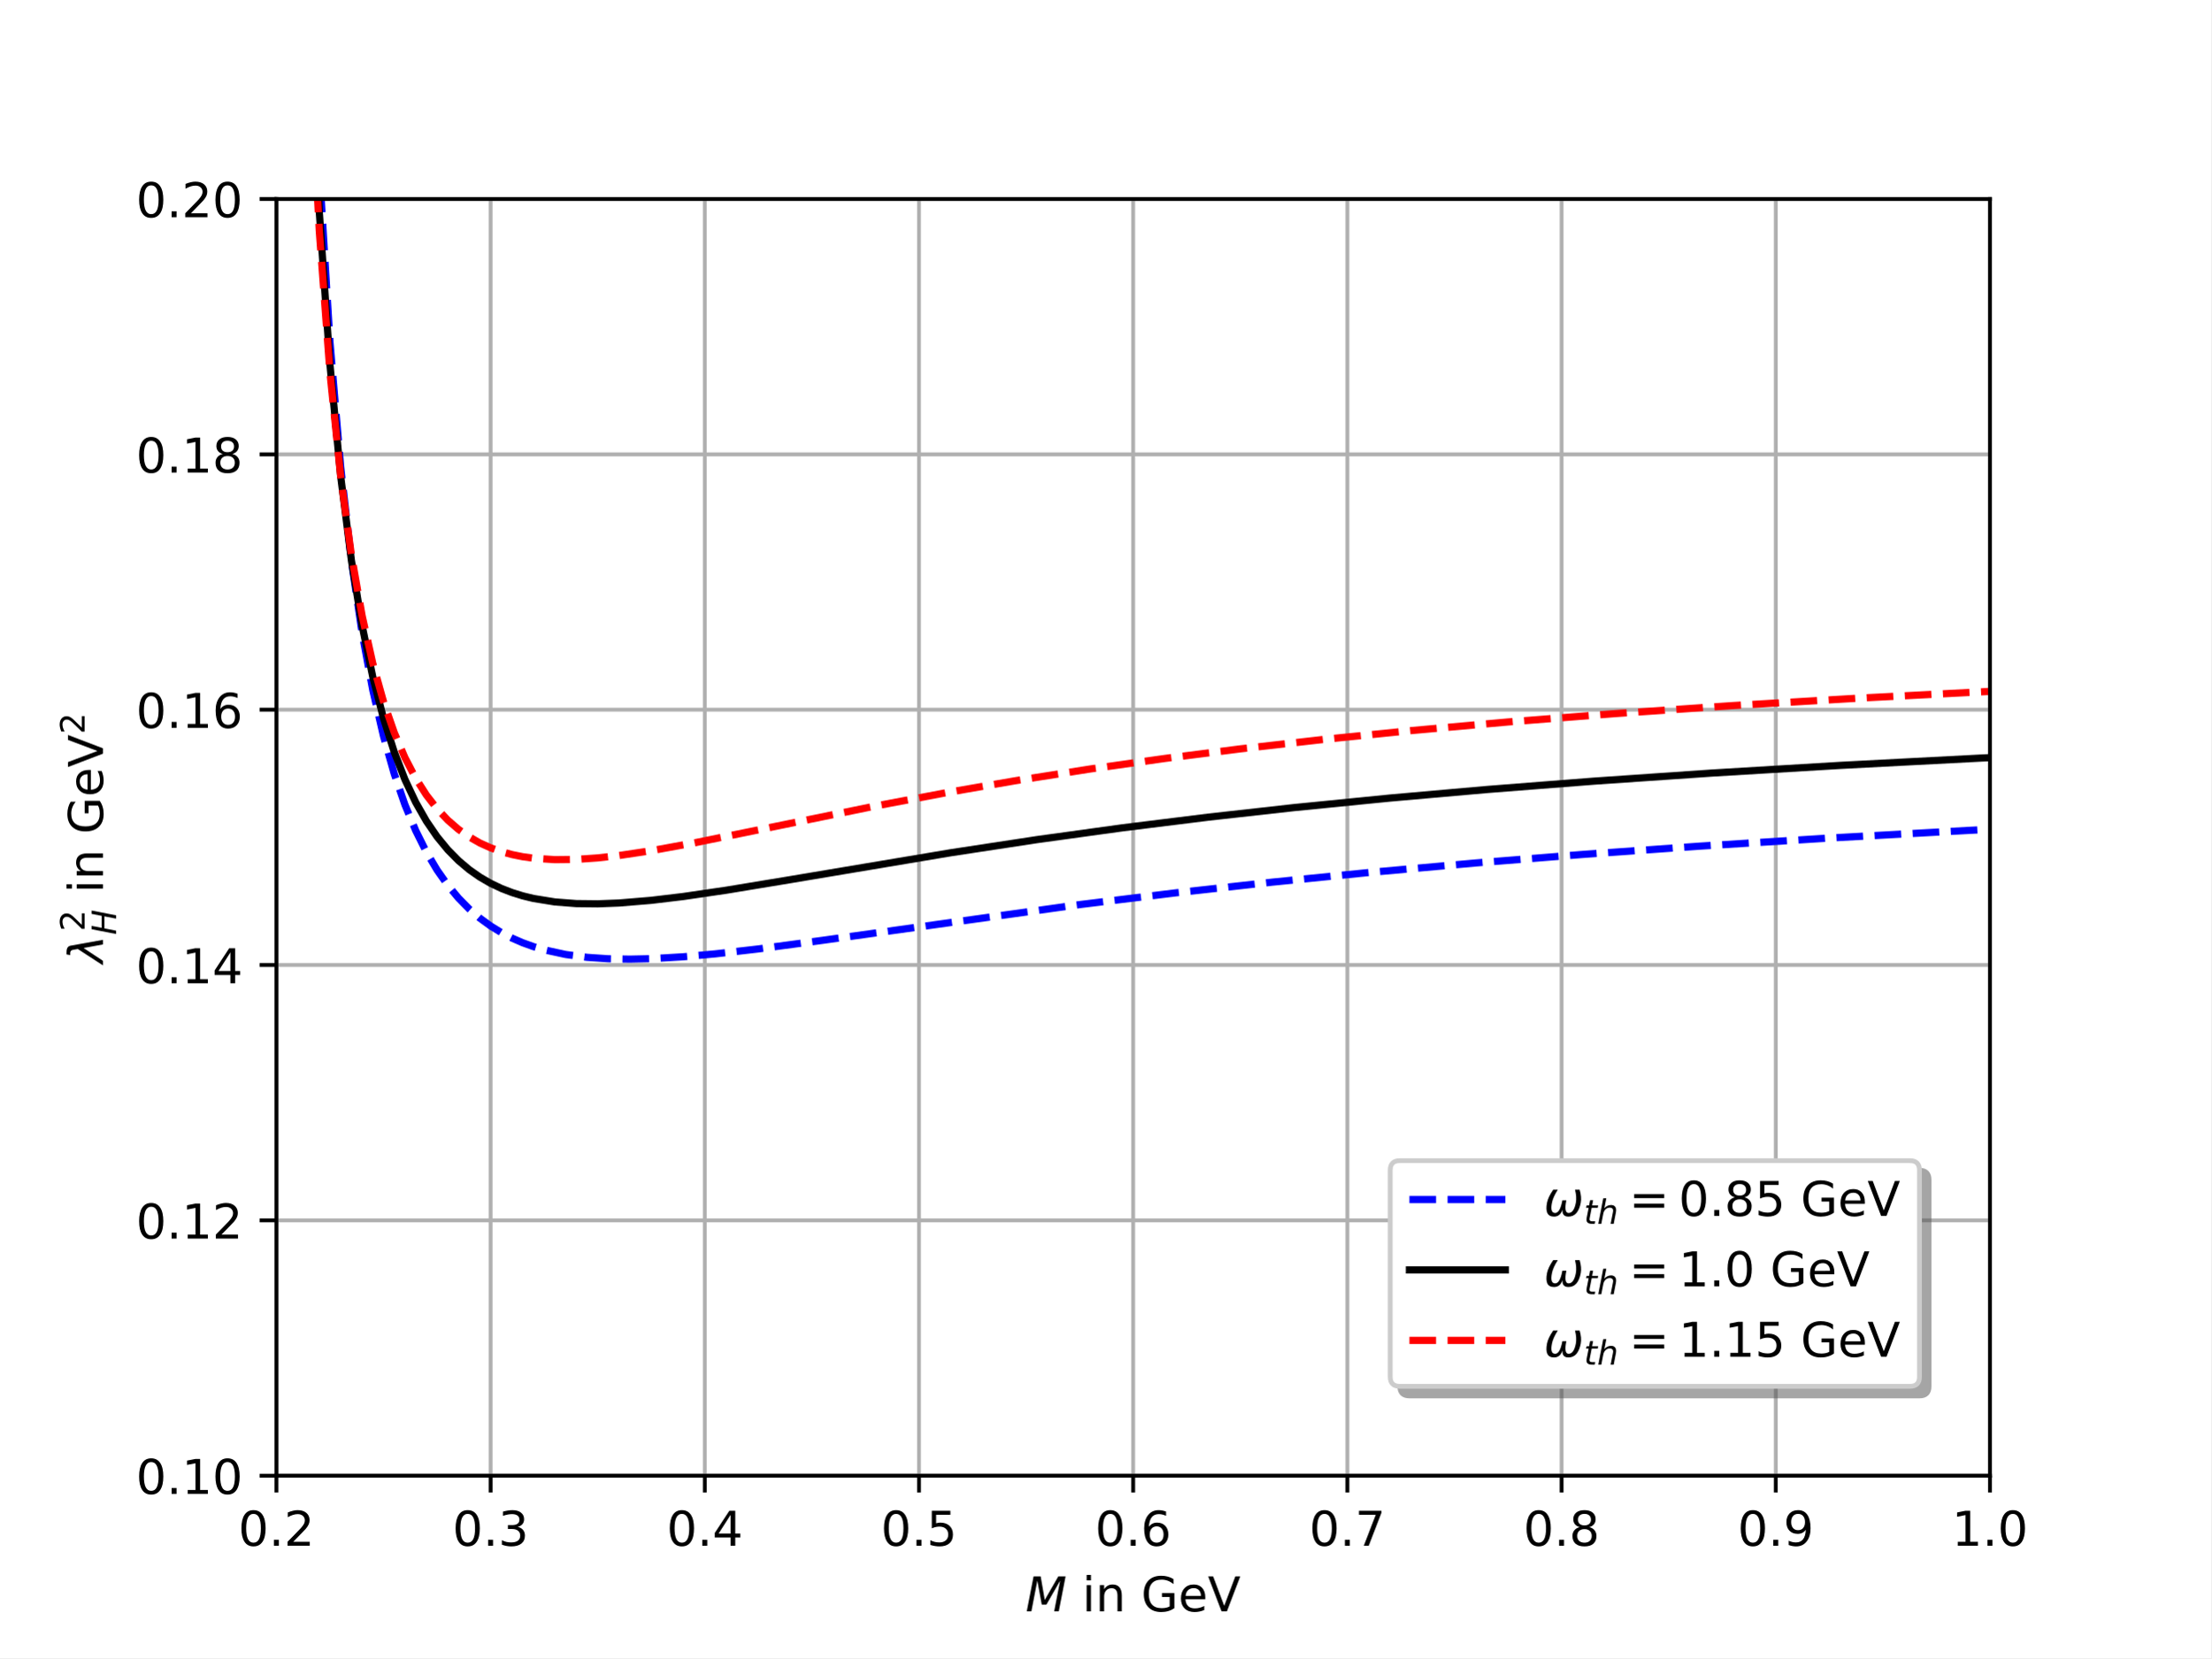
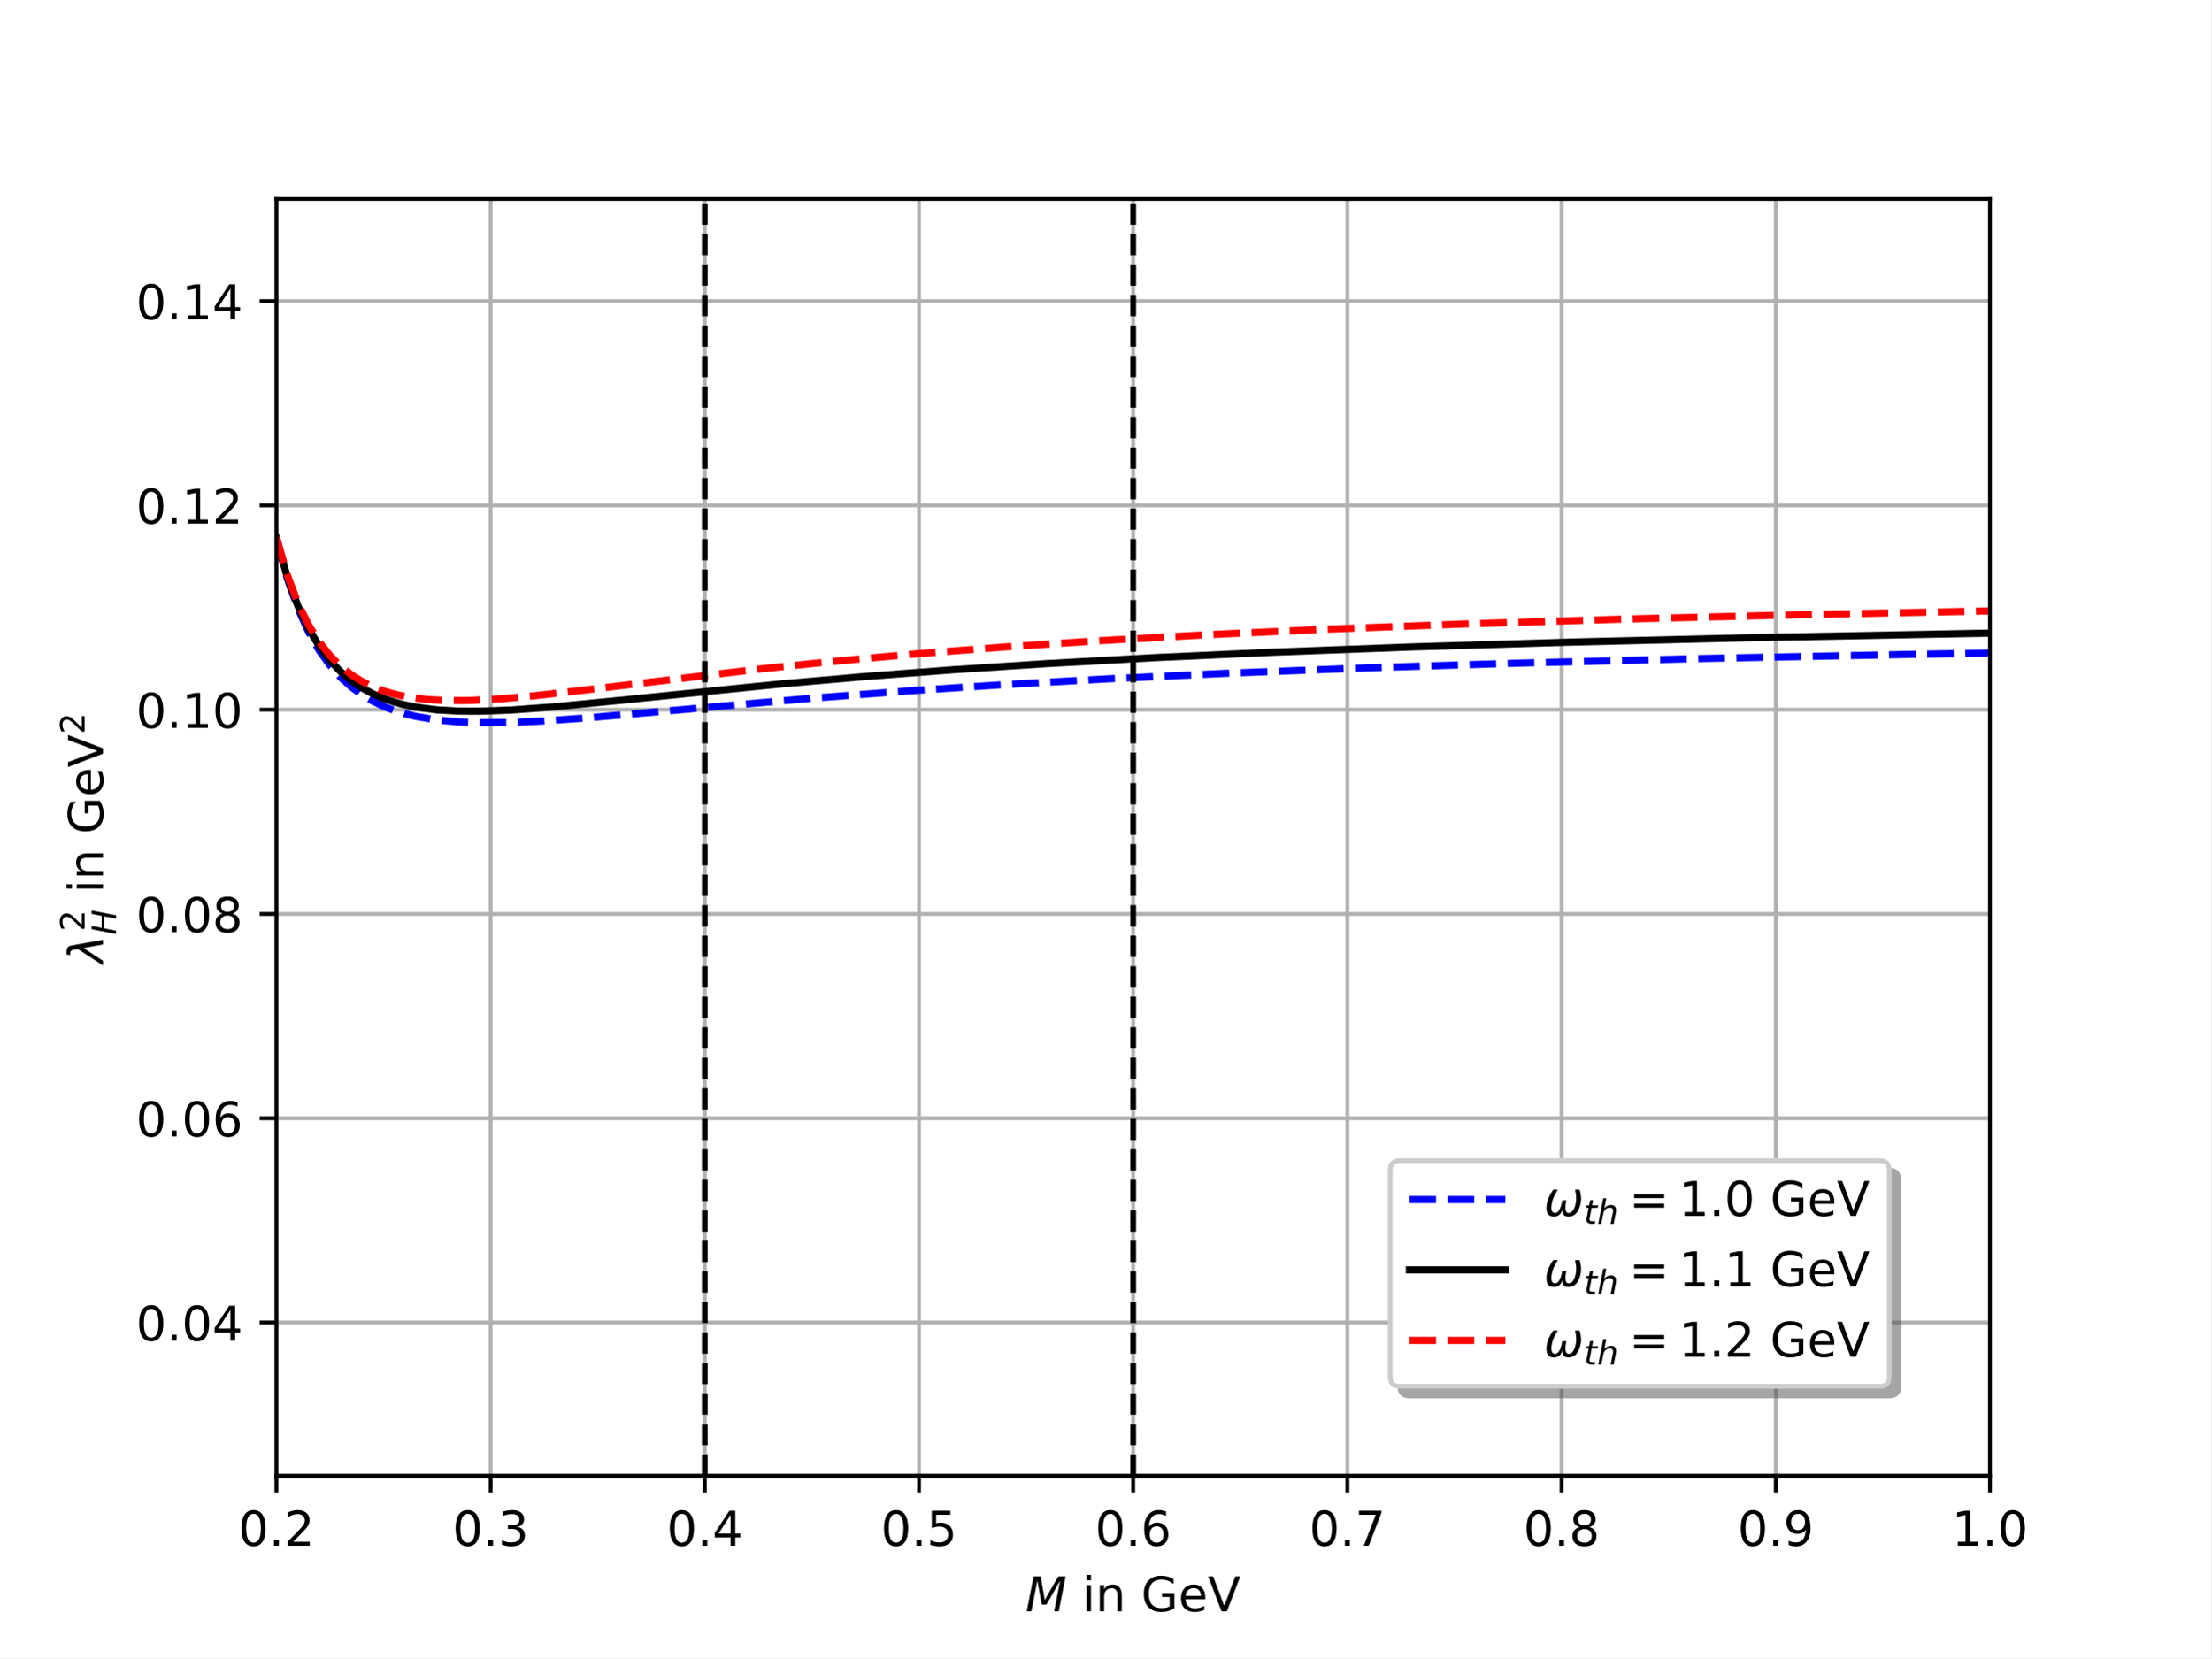
<svg xmlns="http://www.w3.org/2000/svg" xmlns:xlink="http://www.w3.org/1999/xlink" height="345.6pt" version="1.1" viewBox="0 0 460.8 345.6" width="460.8pt">
  <defs>
    <style type="text/css">
*{stroke-linecap:butt;stroke-linejoin:round;}
  </style>
  </defs>
  <g id="figure_1">
    <g id="patch_1">
      <path d="M 0 345.6  L 460.8 345.6  L 460.8 0  L 0 0  z " style="fill:#ffffff;" />
    </g>
    <g id="axes_1">
      <g id="patch_2">
        <path d="M 57.6 307.584  L 414.72 307.584  L 414.72 41.472  L 57.6 41.472  z " style="fill:#ffffff;" />
      </g>
      <g id="matplotlib.axis_1">
        <g id="xtick_1">
          <g id="line2d_1">
-             <path clip-path="url(#pa4f8273451)" d="M 57.6 307.584  L 57.6 41.472  " style="fill:none;stroke:#b0b0b0;stroke-linecap:square;stroke-width:0.8;" />
+             <path clip-path="url(#p48482e932a)" d="M 57.6 307.584  L 57.6 41.472  " style="fill:none;stroke:#b0b0b0;stroke-linecap:square;stroke-width:0.8;" />
          </g>
          <g id="line2d_2">
            <defs>
-               <path d="M 0 0  L 0 3.5  " id="m054a023bf1" style="stroke:#000000;stroke-width:0.8;" />
-             </defs>
-             <g>
-               <use style="stroke:#000000;stroke-width:0.8;" x="57.6" xlink:href="#m054a023bf1" y="307.584" />
+               <path d="M 0 0  L 0 3.5  " id="m008256bc61" style="stroke:#000000;stroke-width:0.8;" />
+             </defs>
+             <g>
+               <use style="stroke:#000000;stroke-width:0.8;" x="57.6" xlink:href="#m008256bc61" y="307.584" />
            </g>
          </g>
          <g id="text_1">
            <defs>
              <path d="M 31.781 66.406  Q 24.172 66.406 20.328 58.906  Q 16.5 51.422 16.5 36.375  Q 16.5 21.391 20.328 13.891  Q 24.172 6.391 31.781 6.391  Q 39.453 6.391 43.281 13.891  Q 47.125 21.391 47.125 36.375  Q 47.125 51.422 43.281 58.906  Q 39.453 66.406 31.781 66.406  z M 31.781 74.219  Q 44.047 74.219 50.516 64.516  Q 56.984 54.828 56.984 36.375  Q 56.984 17.969 50.516 8.266  Q 44.047 -1.422 31.781 -1.422  Q 19.531 -1.422 13.062 8.266  Q 6.594 17.969 6.594 36.375  Q 6.594 54.828 13.062 64.516  Q 19.531 74.219 31.781 74.219  z " id="DejaVuSans-48" />
              <path d="M 10.688 12.406  L 21 12.406  L 21 0  L 10.688 0  z " id="DejaVuSans-46" />
              <path d="M 19.188 8.297  L 53.609 8.297  L 53.609 0  L 7.328 0  L 7.328 8.297  Q 12.938 14.109 22.625 23.891  Q 32.328 33.688 34.812 36.531  Q 39.547 41.844 41.422 45.531  Q 43.312 49.219 43.312 52.781  Q 43.312 58.594 39.234 62.25  Q 35.156 65.922 28.609 65.922  Q 23.969 65.922 18.812 64.312  Q 13.672 62.703 7.812 59.422  L 7.812 69.391  Q 13.766 71.781 18.938 73  Q 24.125 74.219 28.422 74.219  Q 39.75 74.219 46.484 68.547  Q 53.219 62.891 53.219 53.422  Q 53.219 48.922 51.531 44.891  Q 49.859 40.875 45.406 35.406  Q 44.188 33.984 37.641 27.219  Q 31.109 20.453 19.188 8.297  z " id="DejaVuSans-50" />
            </defs>
            <g transform="translate(49.64844 322.1824)scale(0.1 -0.1)">
              <use xlink:href="#DejaVuSans-48" />
              <use x="63.623" xlink:href="#DejaVuSans-46" />
              <use x="95.41" xlink:href="#DejaVuSans-50" />
            </g>
          </g>
        </g>
        <g id="xtick_2">
          <g id="line2d_3">
-             <path clip-path="url(#pa4f8273451)" d="M 102.24 307.584  L 102.24 41.472  " style="fill:none;stroke:#b0b0b0;stroke-linecap:square;stroke-width:0.8;" />
+             <path clip-path="url(#p48482e932a)" d="M 102.24 307.584  L 102.24 41.472  " style="fill:none;stroke:#b0b0b0;stroke-linecap:square;stroke-width:0.8;" />
          </g>
          <g id="line2d_4">
            <g>
-               <use style="stroke:#000000;stroke-width:0.8;" x="102.24" xlink:href="#m054a023bf1" y="307.584" />
+               <use style="stroke:#000000;stroke-width:0.8;" x="102.24" xlink:href="#m008256bc61" y="307.584" />
            </g>
          </g>
          <g id="text_2">
            <defs>
              <path d="M 40.578 39.312  Q 47.656 37.797 51.625 33  Q 55.609 28.219 55.609 21.188  Q 55.609 10.406 48.188 4.484  Q 40.766 -1.422 27.094 -1.422  Q 22.516 -1.422 17.656 -0.516  Q 12.797 0.391 7.625 2.203  L 7.625 11.719  Q 11.719 9.328 16.594 8.109  Q 21.484 6.891 26.812 6.891  Q 36.078 6.891 40.938 10.547  Q 45.797 14.203 45.797 21.188  Q 45.797 27.641 41.281 31.266  Q 36.766 34.906 28.719 34.906  L 20.219 34.906  L 20.219 43.016  L 29.109 43.016  Q 36.375 43.016 40.234 45.922  Q 44.094 48.828 44.094 54.297  Q 44.094 59.906 40.109 62.906  Q 36.141 65.922 28.719 65.922  Q 24.656 65.922 20.016 65.031  Q 15.375 64.156 9.812 62.312  L 9.812 71.094  Q 15.438 72.656 20.344 73.438  Q 25.25 74.219 29.594 74.219  Q 40.828 74.219 47.359 69.109  Q 53.906 64.016 53.906 55.328  Q 53.906 49.266 50.438 45.094  Q 46.969 40.922 40.578 39.312  z " id="DejaVuSans-51" />
            </defs>
            <g transform="translate(94.28844 322.1824)scale(0.1 -0.1)">
              <use xlink:href="#DejaVuSans-48" />
              <use x="63.623" xlink:href="#DejaVuSans-46" />
              <use x="95.41" xlink:href="#DejaVuSans-51" />
            </g>
          </g>
        </g>
        <g id="xtick_3">
          <g id="line2d_5">
-             <path clip-path="url(#pa4f8273451)" d="M 146.88 307.584  L 146.88 41.472  " style="fill:none;stroke:#b0b0b0;stroke-linecap:square;stroke-width:0.8;" />
+             <path clip-path="url(#p48482e932a)" d="M 146.88 307.584  L 146.88 41.472  " style="fill:none;stroke:#b0b0b0;stroke-linecap:square;stroke-width:0.8;" />
          </g>
          <g id="line2d_6">
            <g>
-               <use style="stroke:#000000;stroke-width:0.8;" x="146.88" xlink:href="#m054a023bf1" y="307.584" />
+               <use style="stroke:#000000;stroke-width:0.8;" x="146.88" xlink:href="#m008256bc61" y="307.584" />
            </g>
          </g>
          <g id="text_3">
            <defs>
              <path d="M 37.797 64.312  L 12.891 25.391  L 37.797 25.391  z M 35.203 72.906  L 47.609 72.906  L 47.609 25.391  L 58.016 25.391  L 58.016 17.188  L 47.609 17.188  L 47.609 0  L 37.797 0  L 37.797 17.188  L 4.891 17.188  L 4.891 26.703  z " id="DejaVuSans-52" />
            </defs>
            <g transform="translate(138.9284 322.1824)scale(0.1 -0.1)">
              <use xlink:href="#DejaVuSans-48" />
              <use x="63.623" xlink:href="#DejaVuSans-46" />
              <use x="95.41" xlink:href="#DejaVuSans-52" />
            </g>
          </g>
        </g>
        <g id="xtick_4">
          <g id="line2d_7">
-             <path clip-path="url(#pa4f8273451)" d="M 191.52 307.584  L 191.52 41.472  " style="fill:none;stroke:#b0b0b0;stroke-linecap:square;stroke-width:0.8;" />
+             <path clip-path="url(#p48482e932a)" d="M 191.52 307.584  L 191.52 41.472  " style="fill:none;stroke:#b0b0b0;stroke-linecap:square;stroke-width:0.8;" />
          </g>
          <g id="line2d_8">
            <g>
-               <use style="stroke:#000000;stroke-width:0.8;" x="191.52" xlink:href="#m054a023bf1" y="307.584" />
+               <use style="stroke:#000000;stroke-width:0.8;" x="191.52" xlink:href="#m008256bc61" y="307.584" />
            </g>
          </g>
          <g id="text_4">
            <defs>
              <path d="M 10.797 72.906  L 49.516 72.906  L 49.516 64.594  L 19.828 64.594  L 19.828 46.734  Q 21.969 47.469 24.109 47.828  Q 26.266 48.188 28.422 48.188  Q 40.625 48.188 47.75 41.5  Q 54.891 34.812 54.891 23.391  Q 54.891 11.625 47.562 5.094  Q 40.234 -1.422 26.906 -1.422  Q 22.312 -1.422 17.547 -0.641  Q 12.797 0.141 7.719 1.703  L 7.719 11.625  Q 12.109 9.234 16.797 8.062  Q 21.484 6.891 26.703 6.891  Q 35.156 6.891 40.078 11.328  Q 45.016 15.766 45.016 23.391  Q 45.016 31 40.078 35.438  Q 35.156 39.891 26.703 39.891  Q 22.75 39.891 18.812 39.016  Q 14.891 38.141 10.797 36.281  z " id="DejaVuSans-53" />
            </defs>
            <g transform="translate(183.5684 322.1824)scale(0.1 -0.1)">
              <use xlink:href="#DejaVuSans-48" />
              <use x="63.623" xlink:href="#DejaVuSans-46" />
              <use x="95.41" xlink:href="#DejaVuSans-53" />
            </g>
          </g>
        </g>
        <g id="xtick_5">
          <g id="line2d_9">
-             <path clip-path="url(#pa4f8273451)" d="M 236.16 307.584  L 236.16 41.472  " style="fill:none;stroke:#b0b0b0;stroke-linecap:square;stroke-width:0.8;" />
+             <path clip-path="url(#p48482e932a)" d="M 236.16 307.584  L 236.16 41.472  " style="fill:none;stroke:#b0b0b0;stroke-linecap:square;stroke-width:0.8;" />
          </g>
          <g id="line2d_10">
            <g>
-               <use style="stroke:#000000;stroke-width:0.8;" x="236.16" xlink:href="#m054a023bf1" y="307.584" />
+               <use style="stroke:#000000;stroke-width:0.8;" x="236.16" xlink:href="#m008256bc61" y="307.584" />
            </g>
          </g>
          <g id="text_5">
            <defs>
              <path d="M 33.016 40.375  Q 26.375 40.375 22.484 35.828  Q 18.609 31.297 18.609 23.391  Q 18.609 15.531 22.484 10.953  Q 26.375 6.391 33.016 6.391  Q 39.656 6.391 43.531 10.953  Q 47.406 15.531 47.406 23.391  Q 47.406 31.297 43.531 35.828  Q 39.656 40.375 33.016 40.375  z M 52.594 71.297  L 52.594 62.312  Q 48.875 64.062 45.094 64.984  Q 41.312 65.922 37.594 65.922  Q 27.828 65.922 22.672 59.328  Q 17.531 52.734 16.797 39.406  Q 19.672 43.656 24.016 45.922  Q 28.375 48.188 33.594 48.188  Q 44.578 48.188 50.953 41.516  Q 57.328 34.859 57.328 23.391  Q 57.328 12.156 50.688 5.359  Q 44.047 -1.422 33.016 -1.422  Q 20.359 -1.422 13.672 8.266  Q 6.984 17.969 6.984 36.375  Q 6.984 53.656 15.188 63.938  Q 23.391 74.219 37.203 74.219  Q 40.922 74.219 44.703 73.484  Q 48.484 72.75 52.594 71.297  z " id="DejaVuSans-54" />
            </defs>
            <g transform="translate(228.2084 322.1824)scale(0.1 -0.1)">
              <use xlink:href="#DejaVuSans-48" />
              <use x="63.623" xlink:href="#DejaVuSans-46" />
              <use x="95.41" xlink:href="#DejaVuSans-54" />
            </g>
          </g>
        </g>
        <g id="xtick_6">
          <g id="line2d_11">
-             <path clip-path="url(#pa4f8273451)" d="M 280.8 307.584  L 280.8 41.472  " style="fill:none;stroke:#b0b0b0;stroke-linecap:square;stroke-width:0.8;" />
+             <path clip-path="url(#p48482e932a)" d="M 280.8 307.584  L 280.8 41.472  " style="fill:none;stroke:#b0b0b0;stroke-linecap:square;stroke-width:0.8;" />
          </g>
          <g id="line2d_12">
            <g>
-               <use style="stroke:#000000;stroke-width:0.8;" x="280.8" xlink:href="#m054a023bf1" y="307.584" />
+               <use style="stroke:#000000;stroke-width:0.8;" x="280.8" xlink:href="#m008256bc61" y="307.584" />
            </g>
          </g>
          <g id="text_6">
            <defs>
              <path d="M 8.203 72.906  L 55.078 72.906  L 55.078 68.703  L 28.609 0  L 18.312 0  L 43.219 64.594  L 8.203 64.594  z " id="DejaVuSans-55" />
            </defs>
            <g transform="translate(272.8484 322.1824)scale(0.1 -0.1)">
              <use xlink:href="#DejaVuSans-48" />
              <use x="63.623" xlink:href="#DejaVuSans-46" />
              <use x="95.41" xlink:href="#DejaVuSans-55" />
            </g>
          </g>
        </g>
        <g id="xtick_7">
          <g id="line2d_13">
-             <path clip-path="url(#pa4f8273451)" d="M 325.44 307.584  L 325.44 41.472  " style="fill:none;stroke:#b0b0b0;stroke-linecap:square;stroke-width:0.8;" />
+             <path clip-path="url(#p48482e932a)" d="M 325.44 307.584  L 325.44 41.472  " style="fill:none;stroke:#b0b0b0;stroke-linecap:square;stroke-width:0.8;" />
          </g>
          <g id="line2d_14">
            <g>
-               <use style="stroke:#000000;stroke-width:0.8;" x="325.44" xlink:href="#m054a023bf1" y="307.584" />
+               <use style="stroke:#000000;stroke-width:0.8;" x="325.44" xlink:href="#m008256bc61" y="307.584" />
            </g>
          </g>
          <g id="text_7">
            <defs>
              <path d="M 31.781 34.625  Q 24.75 34.625 20.719 30.859  Q 16.703 27.094 16.703 20.516  Q 16.703 13.922 20.719 10.156  Q 24.75 6.391 31.781 6.391  Q 38.812 6.391 42.859 10.172  Q 46.922 13.969 46.922 20.516  Q 46.922 27.094 42.891 30.859  Q 38.875 34.625 31.781 34.625  z M 21.922 38.812  Q 15.578 40.375 12.031 44.719  Q 8.5 49.078 8.5 55.328  Q 8.5 64.062 14.719 69.141  Q 20.953 74.219 31.781 74.219  Q 42.672 74.219 48.875 69.141  Q 55.078 64.062 55.078 55.328  Q 55.078 49.078 51.531 44.719  Q 48 40.375 41.703 38.812  Q 48.828 37.156 52.797 32.312  Q 56.781 27.484 56.781 20.516  Q 56.781 9.906 50.312 4.234  Q 43.844 -1.422 31.781 -1.422  Q 19.734 -1.422 13.25 4.234  Q 6.781 9.906 6.781 20.516  Q 6.781 27.484 10.781 32.312  Q 14.797 37.156 21.922 38.812  z M 18.312 54.391  Q 18.312 48.734 21.844 45.562  Q 25.391 42.391 31.781 42.391  Q 38.141 42.391 41.719 45.562  Q 45.312 48.734 45.312 54.391  Q 45.312 60.062 41.719 63.234  Q 38.141 66.406 31.781 66.406  Q 25.391 66.406 21.844 63.234  Q 18.312 60.062 18.312 54.391  z " id="DejaVuSans-56" />
            </defs>
            <g transform="translate(317.4884 322.1824)scale(0.1 -0.1)">
              <use xlink:href="#DejaVuSans-48" />
              <use x="63.623" xlink:href="#DejaVuSans-46" />
              <use x="95.41" xlink:href="#DejaVuSans-56" />
            </g>
          </g>
        </g>
        <g id="xtick_8">
          <g id="line2d_15">
-             <path clip-path="url(#pa4f8273451)" d="M 370.08 307.584  L 370.08 41.472  " style="fill:none;stroke:#b0b0b0;stroke-linecap:square;stroke-width:0.8;" />
+             <path clip-path="url(#p48482e932a)" d="M 370.08 307.584  L 370.08 41.472  " style="fill:none;stroke:#b0b0b0;stroke-linecap:square;stroke-width:0.8;" />
          </g>
          <g id="line2d_16">
            <g>
-               <use style="stroke:#000000;stroke-width:0.8;" x="370.08" xlink:href="#m054a023bf1" y="307.584" />
+               <use style="stroke:#000000;stroke-width:0.8;" x="370.08" xlink:href="#m008256bc61" y="307.584" />
            </g>
          </g>
          <g id="text_8">
            <defs>
              <path d="M 10.984 1.516  L 10.984 10.5  Q 14.703 8.734 18.5 7.812  Q 22.312 6.891 25.984 6.891  Q 35.75 6.891 40.891 13.453  Q 46.047 20.016 46.781 33.406  Q 43.953 29.203 39.594 26.953  Q 35.25 24.703 29.984 24.703  Q 19.047 24.703 12.672 31.312  Q 6.297 37.938 6.297 49.422  Q 6.297 60.641 12.938 67.422  Q 19.578 74.219 30.609 74.219  Q 43.266 74.219 49.922 64.516  Q 56.594 54.828 56.594 36.375  Q 56.594 19.141 48.406 8.859  Q 40.234 -1.422 26.422 -1.422  Q 22.703 -1.422 18.891 -0.688  Q 15.094 0.047 10.984 1.516  z M 30.609 32.422  Q 37.25 32.422 41.125 36.953  Q 45.016 41.5 45.016 49.422  Q 45.016 57.281 41.125 61.844  Q 37.25 66.406 30.609 66.406  Q 23.969 66.406 20.094 61.844  Q 16.219 57.281 16.219 49.422  Q 16.219 41.5 20.094 36.953  Q 23.969 32.422 30.609 32.422  z " id="DejaVuSans-57" />
            </defs>
            <g transform="translate(362.1284 322.1824)scale(0.1 -0.1)">
              <use xlink:href="#DejaVuSans-48" />
              <use x="63.623" xlink:href="#DejaVuSans-46" />
              <use x="95.41" xlink:href="#DejaVuSans-57" />
            </g>
          </g>
        </g>
        <g id="xtick_9">
          <g id="line2d_17">
-             <path clip-path="url(#pa4f8273451)" d="M 414.72 307.584  L 414.72 41.472  " style="fill:none;stroke:#b0b0b0;stroke-linecap:square;stroke-width:0.8;" />
+             <path clip-path="url(#p48482e932a)" d="M 414.72 307.584  L 414.72 41.472  " style="fill:none;stroke:#b0b0b0;stroke-linecap:square;stroke-width:0.8;" />
          </g>
          <g id="line2d_18">
            <g>
-               <use style="stroke:#000000;stroke-width:0.8;" x="414.72" xlink:href="#m054a023bf1" y="307.584" />
+               <use style="stroke:#000000;stroke-width:0.8;" x="414.72" xlink:href="#m008256bc61" y="307.584" />
            </g>
          </g>
          <g id="text_9">
            <defs>
              <path d="M 12.406 8.297  L 28.516 8.297  L 28.516 63.922  L 10.984 60.406  L 10.984 69.391  L 28.422 72.906  L 38.281 72.906  L 38.281 8.297  L 54.391 8.297  L 54.391 0  L 12.406 0  z " id="DejaVuSans-49" />
            </defs>
            <g transform="translate(406.7684 322.1824)scale(0.1 -0.1)">
              <use xlink:href="#DejaVuSans-49" />
              <use x="63.623" xlink:href="#DejaVuSans-46" />
              <use x="95.41" xlink:href="#DejaVuSans-48" />
            </g>
          </g>
        </g>
        <g id="text_10">
          <defs>
            <path d="M 16.891 72.906  L 31.688 72.906  L 40.188 23.781  L 68.406 72.906  L 83.594 72.906  L 69.391 0  L 59.812 0  L 72.219 63.922  L 43.609 14.016  L 33.984 14.016  L 24.703 64.109  L 12.312 0  L 2.688 0  z " id="DejaVuSans-Oblique-77" />
            <path id="DejaVuSans-32" />
            <path d="M 9.422 54.688  L 18.406 54.688  L 18.406 0  L 9.422 0  z M 9.422 75.984  L 18.406 75.984  L 18.406 64.594  L 9.422 64.594  z " id="DejaVuSans-105" />
            <path d="M 54.891 33.016  L 54.891 0  L 45.906 0  L 45.906 32.719  Q 45.906 40.484 42.875 44.328  Q 39.844 48.188 33.797 48.188  Q 26.516 48.188 22.312 43.547  Q 18.109 38.922 18.109 30.906  L 18.109 0  L 9.078 0  L 9.078 54.688  L 18.109 54.688  L 18.109 46.188  Q 21.344 51.125 25.703 53.562  Q 30.078 56 35.797 56  Q 45.219 56 50.047 50.172  Q 54.891 44.344 54.891 33.016  z " id="DejaVuSans-110" />
            <path d="M 59.516 10.406  L 59.516 29.984  L 43.406 29.984  L 43.406 38.094  L 69.281 38.094  L 69.281 6.781  Q 63.578 2.734 56.688 0.656  Q 49.812 -1.422 42 -1.422  Q 24.906 -1.422 15.25 8.562  Q 5.609 18.562 5.609 36.375  Q 5.609 54.25 15.25 64.234  Q 24.906 74.219 42 74.219  Q 49.125 74.219 55.547 72.453  Q 61.969 70.703 67.391 67.281  L 67.391 56.781  Q 61.922 61.422 55.766 63.766  Q 49.609 66.109 42.828 66.109  Q 29.438 66.109 22.719 58.641  Q 16.016 51.172 16.016 36.375  Q 16.016 21.625 22.719 14.156  Q 29.438 6.688 42.828 6.688  Q 48.047 6.688 52.141 7.594  Q 56.25 8.5 59.516 10.406  z " id="DejaVuSans-71" />
            <path d="M 56.203 29.594  L 56.203 25.203  L 14.891 25.203  Q 15.484 15.922 20.484 11.062  Q 25.484 6.203 34.422 6.203  Q 39.594 6.203 44.453 7.469  Q 49.312 8.734 54.109 11.281  L 54.109 2.781  Q 49.266 0.734 44.188 -0.344  Q 39.109 -1.422 33.891 -1.422  Q 20.797 -1.422 13.156 6.188  Q 5.516 13.812 5.516 26.812  Q 5.516 40.234 12.766 48.109  Q 20.016 56 32.328 56  Q 43.359 56 49.781 48.891  Q 56.203 41.797 56.203 29.594  z M 47.219 32.234  Q 47.125 39.594 43.094 43.984  Q 39.062 48.391 32.422 48.391  Q 24.906 48.391 20.391 44.141  Q 15.875 39.891 15.188 32.172  z " id="DejaVuSans-101" />
            <path d="M 28.609 0  L 0.781 72.906  L 11.078 72.906  L 34.188 11.531  L 57.328 72.906  L 67.578 72.906  L 39.797 0  z " id="DejaVuSans-86" />
          </defs>
          <g transform="translate(213.71 335.8606)scale(0.1 -0.1)">
            <use transform="translate(0 0.015625)" xlink:href="#DejaVuSans-Oblique-77" />
            <use transform="translate(86.2793 0.015625)" xlink:href="#DejaVuSans-32" />
            <use transform="translate(118.0664 0.015625)" xlink:href="#DejaVuSans-105" />
            <use transform="translate(145.8496 0.015625)" xlink:href="#DejaVuSans-110" />
            <use transform="translate(209.2285 0.015625)" xlink:href="#DejaVuSans-32" />
            <use transform="translate(241.0156 0.015625)" xlink:href="#DejaVuSans-71" />
            <use transform="translate(318.5059 0.015625)" xlink:href="#DejaVuSans-101" />
            <use transform="translate(380.0293 0.015625)" xlink:href="#DejaVuSans-86" />
          </g>
        </g>
      </g>
      <g id="matplotlib.axis_2">
        <g id="ytick_1">
          <g id="line2d_19">
-             <path clip-path="url(#pa4f8273451)" d="M 57.6 307.584  L 414.72 307.584  " style="fill:none;stroke:#b0b0b0;stroke-linecap:square;stroke-width:0.8;" />
+             <path clip-path="url(#p48482e932a)" d="M 57.6 275.651  L 414.72 275.651  " style="fill:none;stroke:#b0b0b0;stroke-linecap:square;stroke-width:0.8;" />
          </g>
          <g id="line2d_20">
            <defs>
-               <path d="M 0 0  L -3.5 0  " id="md6323b693a" style="stroke:#000000;stroke-width:0.8;" />
-             </defs>
-             <g>
-               <use style="stroke:#000000;stroke-width:0.8;" x="57.6" xlink:href="#md6323b693a" y="307.584" />
+               <path d="M 0 0  L -3.5 0  " id="m6bff7158ea" style="stroke:#000000;stroke-width:0.8;" />
+             </defs>
+             <g>
+               <use style="stroke:#000000;stroke-width:0.8;" x="57.6" xlink:href="#m6bff7158ea" y="275.651" />
            </g>
          </g>
          <g id="text_11">
-             <g transform="translate(28.33438 311.3832)scale(0.1 -0.1)">
+             <g transform="translate(28.33438 279.4498)scale(0.1 -0.1)">
+               <use xlink:href="#DejaVuSans-48" />
+               <use x="63.623" xlink:href="#DejaVuSans-46" />
+               <use x="95.41" xlink:href="#DejaVuSans-48" />
+               <use x="159.033" xlink:href="#DejaVuSans-52" />
+             </g>
+           </g>
+         </g>
+         <g id="ytick_2">
+           <g id="line2d_21">
+             <path clip-path="url(#p48482e932a)" d="M 57.6 233.073  L 414.72 233.073  " style="fill:none;stroke:#b0b0b0;stroke-linecap:square;stroke-width:0.8;" />
+           </g>
+           <g id="line2d_22">
+             <g>
+               <use style="stroke:#000000;stroke-width:0.8;" x="57.6" xlink:href="#m6bff7158ea" y="233.073" />
+             </g>
+           </g>
+           <g id="text_12">
+             <g transform="translate(28.33438 236.8719)scale(0.1 -0.1)">
+               <use xlink:href="#DejaVuSans-48" />
+               <use x="63.623" xlink:href="#DejaVuSans-46" />
+               <use x="95.41" xlink:href="#DejaVuSans-48" />
+               <use x="159.033" xlink:href="#DejaVuSans-54" />
+             </g>
+           </g>
+         </g>
+         <g id="ytick_3">
+           <g id="line2d_23">
+             <path clip-path="url(#p48482e932a)" d="M 57.6 190.495  L 414.72 190.495  " style="fill:none;stroke:#b0b0b0;stroke-linecap:square;stroke-width:0.8;" />
+           </g>
+           <g id="line2d_24">
+             <g>
+               <use style="stroke:#000000;stroke-width:0.8;" x="57.6" xlink:href="#m6bff7158ea" y="190.495" />
+             </g>
+           </g>
+           <g id="text_13">
+             <g transform="translate(28.33438 194.2939)scale(0.1 -0.1)">
+               <use xlink:href="#DejaVuSans-48" />
+               <use x="63.623" xlink:href="#DejaVuSans-46" />
+               <use x="95.41" xlink:href="#DejaVuSans-48" />
+               <use x="159.033" xlink:href="#DejaVuSans-56" />
+             </g>
+           </g>
+         </g>
+         <g id="ytick_4">
+           <g id="line2d_25">
+             <path clip-path="url(#p48482e932a)" d="M 57.6 147.917  L 414.72 147.917  " style="fill:none;stroke:#b0b0b0;stroke-linecap:square;stroke-width:0.8;" />
+           </g>
+           <g id="line2d_26">
+             <g>
+               <use style="stroke:#000000;stroke-width:0.8;" x="57.6" xlink:href="#m6bff7158ea" y="147.917" />
+             </g>
+           </g>
+           <g id="text_14">
+             <g transform="translate(28.33438 151.716)scale(0.1 -0.1)">
              <use xlink:href="#DejaVuSans-48" />
              <use x="63.623" xlink:href="#DejaVuSans-46" />
              <use x="95.41" xlink:href="#DejaVuSans-49" />
              <use x="159.033" xlink:href="#DejaVuSans-48" />
            </g>
          </g>
        </g>
-         <g id="ytick_2">
-           <g id="line2d_21">
-             <path clip-path="url(#pa4f8273451)" d="M 57.6 254.362  L 414.72 254.362  " style="fill:none;stroke:#b0b0b0;stroke-linecap:square;stroke-width:0.8;" />
-           </g>
-           <g id="line2d_22">
-             <g>
-               <use style="stroke:#000000;stroke-width:0.8;" x="57.6" xlink:href="#md6323b693a" y="254.362" />
-             </g>
-           </g>
-           <g id="text_12">
-             <g transform="translate(28.33438 258.1608)scale(0.1 -0.1)">
+         <g id="ytick_5">
+           <g id="line2d_27">
+             <path clip-path="url(#p48482e932a)" d="M 57.6 105.339  L 414.72 105.339  " style="fill:none;stroke:#b0b0b0;stroke-linecap:square;stroke-width:0.8;" />
+           </g>
+           <g id="line2d_28">
+             <g>
+               <use style="stroke:#000000;stroke-width:0.8;" x="57.6" xlink:href="#m6bff7158ea" y="105.339" />
+             </g>
+           </g>
+           <g id="text_15">
+             <g transform="translate(28.33438 109.1381)scale(0.1 -0.1)">
              <use xlink:href="#DejaVuSans-48" />
              <use x="63.623" xlink:href="#DejaVuSans-46" />
              <use x="95.41" xlink:href="#DejaVuSans-49" />
              <use x="159.033" xlink:href="#DejaVuSans-50" />
            </g>
          </g>
        </g>
-         <g id="ytick_3">
-           <g id="line2d_23">
-             <path clip-path="url(#pa4f8273451)" d="M 57.6 201.139  L 414.72 201.139  " style="fill:none;stroke:#b0b0b0;stroke-linecap:square;stroke-width:0.8;" />
-           </g>
-           <g id="line2d_24">
-             <g>
-               <use style="stroke:#000000;stroke-width:0.8;" x="57.6" xlink:href="#md6323b693a" y="201.139" />
-             </g>
-           </g>
-           <g id="text_13">
-             <g transform="translate(28.33438 204.9384)scale(0.1 -0.1)">
+         <g id="ytick_6">
+           <g id="line2d_29">
+             <path clip-path="url(#p48482e932a)" d="M 57.6 62.761  L 414.72 62.761  " style="fill:none;stroke:#b0b0b0;stroke-linecap:square;stroke-width:0.8;" />
+           </g>
+           <g id="line2d_30">
+             <g>
+               <use style="stroke:#000000;stroke-width:0.8;" x="57.6" xlink:href="#m6bff7158ea" y="62.761" />
+             </g>
+           </g>
+           <g id="text_16">
+             <g transform="translate(28.33438 66.56018)scale(0.1 -0.1)">
              <use xlink:href="#DejaVuSans-48" />
              <use x="63.623" xlink:href="#DejaVuSans-46" />
              <use x="95.41" xlink:href="#DejaVuSans-49" />
              <use x="159.033" xlink:href="#DejaVuSans-52" />
-             </g>
-           </g>
-         </g>
-         <g id="ytick_4">
-           <g id="line2d_25">
-             <path clip-path="url(#pa4f8273451)" d="M 57.6 147.917  L 414.72 147.917  " style="fill:none;stroke:#b0b0b0;stroke-linecap:square;stroke-width:0.8;" />
-           </g>
-           <g id="line2d_26">
-             <g>
-               <use style="stroke:#000000;stroke-width:0.8;" x="57.6" xlink:href="#md6323b693a" y="147.917" />
-             </g>
-           </g>
-           <g id="text_14">
-             <g transform="translate(28.33438 151.716)scale(0.1 -0.1)">
-               <use xlink:href="#DejaVuSans-48" />
-               <use x="63.623" xlink:href="#DejaVuSans-46" />
-               <use x="95.41" xlink:href="#DejaVuSans-49" />
-               <use x="159.033" xlink:href="#DejaVuSans-54" />
-             </g>
-           </g>
-         </g>
-         <g id="ytick_5">
-           <g id="line2d_27">
-             <path clip-path="url(#pa4f8273451)" d="M 57.6 94.694  L 414.72 94.694  " style="fill:none;stroke:#b0b0b0;stroke-linecap:square;stroke-width:0.8;" />
-           </g>
-           <g id="line2d_28">
-             <g>
-               <use style="stroke:#000000;stroke-width:0.8;" x="57.6" xlink:href="#md6323b693a" y="94.694" />
-             </g>
-           </g>
-           <g id="text_15">
-             <g transform="translate(28.33438 98.49362)scale(0.1 -0.1)">
-               <use xlink:href="#DejaVuSans-48" />
-               <use x="63.623" xlink:href="#DejaVuSans-46" />
-               <use x="95.41" xlink:href="#DejaVuSans-49" />
-               <use x="159.033" xlink:href="#DejaVuSans-56" />
-             </g>
-           </g>
-         </g>
-         <g id="ytick_6">
-           <g id="line2d_29">
-             <path clip-path="url(#pa4f8273451)" d="M 57.6 41.472  L 414.72 41.472  " style="fill:none;stroke:#b0b0b0;stroke-linecap:square;stroke-width:0.8;" />
-           </g>
-           <g id="line2d_30">
-             <g>
-               <use style="stroke:#000000;stroke-width:0.8;" x="57.6" xlink:href="#md6323b693a" y="41.472" />
-             </g>
-           </g>
-           <g id="text_16">
-             <g transform="translate(28.33438 45.27122)scale(0.1 -0.1)">
-               <use xlink:href="#DejaVuSans-48" />
-               <use x="63.623" xlink:href="#DejaVuSans-46" />
-               <use x="95.41" xlink:href="#DejaVuSans-50" />
-               <use x="159.033" xlink:href="#DejaVuSans-48" />
            </g>
          </g>
        </g>
        <g id="text_17">
          <defs>
            <path d="M 36.719 67.438  L 48.828 0  L 39.312 0  L 31.844 40.438  L 5.125 0  L -4.391 0  L 29.734 52.438  L 28.031 62.109  Q 26.953 68.266 21.734 68.266  L 17.047 68.266  L 18.5 75.984  L 24.219 75.875  Q 35.203 75.734 36.719 67.438  z " id="DejaVuSans-Oblique-955" />
            <path d="M 16.891 72.906  L 26.812 72.906  L 21 43.016  L 56.781 43.016  L 62.594 72.906  L 72.516 72.906  L 58.297 0  L 48.391 0  L 55.172 34.719  L 19.391 34.719  L 12.594 0  L 2.688 0  z " id="DejaVuSans-Oblique-72" />
          </defs>
          <g transform="translate(21.53438 200.778)rotate(-90)scale(0.1 -0.1)">
            <use transform="translate(0 0.765625)" xlink:href="#DejaVuSans-Oblique-955" />
            <use transform="translate(66.6274 39.04688)scale(0.7)" xlink:href="#DejaVuSans-50" />
            <use transform="translate(59.17969 -26.57812)scale(0.7)" xlink:href="#DejaVuSans-Oblique-72" />
            <use transform="translate(114.5508 0.765625)" xlink:href="#DejaVuSans-32" />
            <use transform="translate(146.3379 0.765625)" xlink:href="#DejaVuSans-105" />
            <use transform="translate(174.1211 0.765625)" xlink:href="#DejaVuSans-110" />
            <use transform="translate(237.5 0.765625)" xlink:href="#DejaVuSans-32" />
            <use transform="translate(269.2871 0.765625)" xlink:href="#DejaVuSans-71" />
            <use transform="translate(346.7773 0.765625)" xlink:href="#DejaVuSans-101" />
            <use transform="translate(408.3008 0.765625)" xlink:href="#DejaVuSans-86" />
            <use transform="translate(477.666 39.04688)scale(0.7)" xlink:href="#DejaVuSans-50" />
          </g>
        </g>
      </g>
      <g id="line2d_31">
-         <path clip-path="url(#pa4f8273451)" d="M 65.035 -1  L 66.528 35.025  L 68.76 71.282  L 70.992 97.32  L 73.224 116.842  L 75.456 131.933  L 77.688 143.865  L 79.92 153.464  L 82.152 161.29  L 84.384 167.738  L 86.616 173.094  L 88.848 177.572  L 91.08 181.334  L 93.312 184.506  L 95.544 187.187  L 97.776 189.457  L 100.008 191.379  L 102.24 193.004  L 104.472 194.377  L 106.704 195.533  L 108.936 196.5  L 111.168 197.306  L 113.4 197.969  L 117.864 198.943  L 122.328 199.538  L 126.792 199.842  L 131.256 199.918  L 135.72 199.819  L 142.416 199.422  L 149.112 198.813  L 158.04 197.787  L 171.432 195.994  L 225 188.548  L 245.088 186.09  L 265.176 183.864  L 285.264 181.859  L 307.584 179.865  L 329.904 178.087  L 354.456 176.349  L 381.24 174.675  L 410.256 173.082  L 414.72 172.855  L 414.72 172.855  " style="fill:none;stroke:#0000ff;stroke-dasharray:5.55,2.4;stroke-dashoffset:0;stroke-width:1.5;" />
+         <path clip-path="url(#p48482e932a)" d="M 57.6 112.199  L 59.832 120.467  L 62.064 126.784  L 64.296 131.705  L 66.528 135.591  L 68.76 138.692  L 70.992 141.184  L 73.224 143.197  L 75.456 144.827  L 77.688 146.147  L 79.92 147.216  L 82.152 148.076  L 84.384 148.765  L 86.616 149.311  L 91.08 150.062  L 95.544 150.472  L 100.008 150.637  L 106.704 150.571  L 113.4 150.261  L 122.328 149.629  L 137.952 148.27  L 169.2 145.532  L 189.288 144.007  L 209.376 142.691  L 231.696 141.449  L 256.248 140.305  L 285.264 139.191  L 316.512 138.214  L 354.456 137.261  L 399.096 136.377  L 414.72 136.114  L 414.72 136.114  " style="fill:none;stroke:#0000ff;stroke-dasharray:5.55,2.4;stroke-dashoffset:0;stroke-width:1.5;" />
      </g>
      <g id="line2d_32">
-         <path clip-path="url(#pa4f8273451)" d="M 64.372 -1  L 66.528 44.024  L 68.76 76.027  L 70.992 99.267  L 73.224 116.795  L 75.456 130.378  L 77.688 141.117  L 79.92 149.738  L 82.152 156.74  L 84.384 162.477  L 86.616 167.209  L 88.848 171.131  L 91.08 174.393  L 93.312 177.109  L 95.544 179.372  L 97.776 181.256  L 100.008 182.819  L 102.24 184.11  L 104.472 185.17  L 106.704 186.032  L 108.936 186.723  L 111.168 187.267  L 115.632 187.992  L 120.096 188.333  L 124.56 188.383  L 129.024 188.214  L 135.72 187.659  L 142.416 186.856  L 151.344 185.549  L 164.736 183.339  L 198.216 177.727  L 216.072 175.008  L 233.928 172.542  L 251.784 170.323  L 269.64 168.331  L 289.728 166.334  L 309.816 164.561  L 332.136 162.818  L 356.688 161.134  L 383.472 159.531  L 412.488 158.022  L 414.72 157.914  L 414.72 157.914  " style="fill:none;stroke:#000000;stroke-linecap:square;stroke-width:1.5;" />
+         <path clip-path="url(#p48482e932a)" d="M 57.6 112.204  L 59.832 120.188  L 62.064 126.274  L 64.296 130.998  L 66.528 134.711  L 68.76 137.657  L 70.992 140.009  L 73.224 141.892  L 75.456 143.401  L 77.688 144.608  L 79.92 145.57  L 82.152 146.329  L 84.384 146.922  L 86.616 147.377  L 91.08 147.958  L 95.544 148.213  L 100.008 148.237  L 106.704 147.981  L 115.632 147.313  L 129.024 145.995  L 162.504 142.577  L 180.36 141  L 198.216 139.63  L 218.304 138.309  L 240.624 137.074  L 265.176 135.943  L 294.192 134.847  L 327.672 133.826  L 365.616 132.903  L 410.256 132.047  L 414.72 131.972  L 414.72 131.972  " style="fill:none;stroke:#000000;stroke-linecap:square;stroke-width:1.5;" />
      </g>
      <g id="line2d_33">
-         <path clip-path="url(#pa4f8273451)" d="M 64.088 -1  L 64.296 5.235  L 66.528 48.053  L 68.76 77.717  L 70.992 99.348  L 73.224 115.68  L 75.456 128.323  L 77.688 138.291  L 79.92 146.258  L 82.152 152.69  L 84.384 157.921  L 86.616 162.197  L 88.848 165.702  L 91.08 168.578  L 93.312 170.937  L 95.544 172.866  L 97.776 174.435  L 100.008 175.702  L 102.24 176.713  L 104.472 177.507  L 106.704 178.116  L 108.936 178.566  L 111.168 178.88  L 115.632 179.176  L 120.096 179.124  L 124.56 178.815  L 129.024 178.315  L 135.72 177.313  L 144.648 175.688  L 158.04 172.972  L 182.592 167.967  L 198.216 165.034  L 211.608 162.725  L 227.232 160.275  L 242.856 158.07  L 258.48 156.088  L 276.336 154.065  L 294.192 152.268  L 314.28 150.478  L 336.6 148.733  L 361.152 147.061  L 387.936 145.48  L 414.72 144.109  L 414.72 144.109  " style="fill:none;stroke:#ff0000;stroke-dasharray:5.55,2.4;stroke-dashoffset:0;stroke-width:1.5;" />
+         <path clip-path="url(#p48482e932a)" d="M 57.6 111.985  L 59.832 119.763  L 62.064 125.675  L 64.296 130.245  L 66.528 133.819  L 68.76 136.637  L 70.992 138.868  L 73.224 140.637  L 75.456 142.038  L 77.688 143.142  L 79.92 144.004  L 82.152 144.668  L 84.384 145.17  L 88.848 145.789  L 93.312 146.031  L 97.776 146.009  L 104.472 145.648  L 111.168 145.043  L 122.328 143.769  L 158.04 139.472  L 173.664 137.851  L 191.52 136.236  L 209.376 134.849  L 229.464 133.523  L 251.784 132.285  L 276.336 131.152  L 305.352 130.052  L 338.832 129.025  L 376.776 128.093  L 414.72 127.343  L 414.72 127.343  " style="fill:none;stroke:#ff0000;stroke-dasharray:5.55,2.4;stroke-dashoffset:0;stroke-width:1.5;" />
+       </g>
+       <g id="line2d_34">
+         <path clip-path="url(#p48482e932a)" d="M 146.88 307.584  L 146.88 41.472  " style="fill:none;stroke:#000000;stroke-dasharray:4.44,1.92;stroke-dashoffset:0;stroke-width:1.2;" />
+       </g>
+       <g id="line2d_35">
+         <path clip-path="url(#p48482e932a)" d="M 236.16 307.584  L 236.16 41.472  " style="fill:none;stroke:#000000;stroke-dasharray:4.44,1.92;stroke-dashoffset:0;stroke-width:1.2;" />
      </g>
      <g id="patch_3">
        <path d="M 57.6 307.584  L 57.6 41.472  " style="fill:none;stroke:#000000;stroke-linecap:square;stroke-linejoin:miter;stroke-width:0.8;" />
      </g>
      <g id="patch_4">
        <path d="M 414.72 307.584  L 414.72 41.472  " style="fill:none;stroke:#000000;stroke-linecap:square;stroke-linejoin:miter;stroke-width:0.8;" />
      </g>
      <g id="patch_5">
        <path d="M 57.6 307.584  L 414.72 307.584  " style="fill:none;stroke:#000000;stroke-linecap:square;stroke-linejoin:miter;stroke-width:0.8;" />
      </g>
      <g id="patch_6">
        <path d="M 57.6 41.472  L 414.72 41.472  " style="fill:none;stroke:#000000;stroke-linecap:square;stroke-linejoin:miter;stroke-width:0.8;" />
      </g>
      <g id="legend_1">
        <g id="patch_7">
-           <path d="M 293.728 290.956  L 400.028 290.956  Q 402.028 290.956 402.028 288.956  L 402.028 245.922  Q 402.028 243.922 400.028 243.922  L 293.728 243.922  Q 291.728 243.922 291.728 245.922  L 291.728 288.956  Q 291.728 290.956 293.728 290.956  z " style="fill:#4c4c4c;opacity:0.5;stroke:#4c4c4c;stroke-linejoin:miter;" />
+           <path d="M 293.728 290.956  L 393.728 290.956  Q 395.728 290.956 395.728 288.956  L 395.728 245.922  Q 395.728 243.922 393.728 243.922  L 293.728 243.922  Q 291.728 243.922 291.728 245.922  L 291.728 288.956  Q 291.728 290.956 293.728 290.956  z " style="fill:#4c4c4c;opacity:0.5;stroke:#4c4c4c;stroke-linejoin:miter;" />
        </g>
        <g id="patch_8">
-           <path d="M 291.728 288.956  L 398.028 288.956  Q 400.028 288.956 400.028 286.956  L 400.028 243.922  Q 400.028 241.922 398.028 241.922  L 291.728 241.922  Q 289.728 241.922 289.728 243.922  L 289.728 286.956  Q 289.728 288.956 291.728 288.956  z " style="fill:#ffffff;stroke:#cccccc;stroke-linejoin:miter;" />
-         </g>
-         <g id="line2d_34">
+           <path d="M 291.728 288.956  L 391.728 288.956  Q 393.728 288.956 393.728 286.956  L 393.728 243.922  Q 393.728 241.922 391.728 241.922  L 291.728 241.922  Q 289.728 241.922 289.728 243.922  L 289.728 286.956  Q 289.728 288.956 291.728 288.956  z " style="fill:#ffffff;stroke:#cccccc;stroke-linejoin:miter;" />
+         </g>
+         <g id="line2d_36">
          <path d="M 293.728 250.02  L 313.728 250.02  " style="fill:none;stroke:#0000ff;stroke-dasharray:5.55,2.4;stroke-dashoffset:0;stroke-width:1.5;" />
        </g>
-         <g id="line2d_35" />
+         <g id="line2d_37" />
        <g id="text_18">
          <defs>
            <path d="M 21.391 -1.422  Q 1.125 -1.422 6.781 27.594  Q 8.984 39.062 19.625 54.688  L 29.297 54.688  Q 19.234 39.062 17 27.344  Q 12.797 6.203 23.734 6.203  Q 33.844 6.203 38.719 32.469  L 47.016 32.469  Q 41.703 6.062 51.812 6.203  Q 62.703 6.297 66.797 27.344  Q 69.047 39.062 65.141 54.688  L 74.812 54.688  Q 79.297 39.062 77.094 27.594  Q 71.531 -1.469 51.219 -1.422  Q 37.938 -1.375 39.109 13.188  Q 34.281 -1.422 21.391 -1.422  z " id="DejaVuSans-Oblique-969" />
            <path d="M 42.281 54.688  L 40.922 47.703  L 23 47.703  L 17.188 18.016  Q 16.891 16.359 16.75 15.234  Q 16.609 14.109 16.609 13.484  Q 16.609 10.359 18.484 8.938  Q 20.359 7.516 24.516 7.516  L 33.594 7.516  L 32.078 0  L 23.484 0  Q 15.484 0 11.547 3.125  Q 7.625 6.25 7.625 12.594  Q 7.625 13.719 7.766 15.062  Q 7.906 16.406 8.203 18.016  L 14.016 47.703  L 6.391 47.703  L 7.812 54.688  L 15.281 54.688  L 18.312 70.219  L 27.297 70.219  L 24.312 54.688  z " id="DejaVuSans-Oblique-116" />
            <path d="M 55.719 33.016  L 49.312 0  L 40.281 0  L 46.688 32.672  Q 47.125 34.969 47.359 36.719  Q 47.609 38.484 47.609 39.5  Q 47.609 43.609 45.016 45.891  Q 42.438 48.188 37.797 48.188  Q 30.562 48.188 25.266 43.297  Q 19.969 38.422 18.406 30.328  L 12.5 0  L 3.516 0  L 18.312 75.984  L 27.297 75.984  L 21.484 46.094  Q 24.906 50.688 30.219 53.344  Q 35.547 56 41.406 56  Q 48.641 56 52.609 52.094  Q 56.594 48.188 56.594 41.109  Q 56.594 39.359 56.375 37.359  Q 56.156 35.359 55.719 33.016  z " id="DejaVuSans-Oblique-104" />
            <path d="M 10.594 45.406  L 73.188 45.406  L 73.188 37.203  L 10.594 37.203  z M 10.594 25.484  L 73.188 25.484  L 73.188 17.188  L 10.594 17.188  z " id="DejaVuSans-61" />
          </defs>
          <g transform="translate(321.728 253.5202)scale(0.1 -0.1)">
            <use transform="translate(0 0.78125)" xlink:href="#DejaVuSans-Oblique-969" />
            <use transform="translate(83.74023 -15.625)scale(0.7)" xlink:href="#DejaVuSans-Oblique-116" />
            <use transform="translate(111.1865 -15.625)scale(0.7)" xlink:href="#DejaVuSans-Oblique-104" />
            <use transform="translate(177.7686 0.78125)" xlink:href="#DejaVuSans-61" />
-             <use transform="translate(281.04 0.78125)" xlink:href="#DejaVuSans-48" />
+             <use transform="translate(281.04 0.78125)" xlink:href="#DejaVuSans-49" />
            <use transform="translate(344.6631 0.78125)" xlink:href="#DejaVuSans-46" />
-             <use transform="translate(376.4189 0.78125)" xlink:href="#DejaVuSans-56" />
-             <use transform="translate(440.042 0.78125)" xlink:href="#DejaVuSans-53" />
-             <use transform="translate(503.665 0.78125)" xlink:href="#DejaVuSans-32" />
-             <use transform="translate(535.4521 0.78125)" xlink:href="#DejaVuSans-71" />
-             <use transform="translate(612.9424 0.78125)" xlink:href="#DejaVuSans-101" />
-             <use transform="translate(674.4658 0.78125)" xlink:href="#DejaVuSans-86" />
-           </g>
-         </g>
-         <g id="line2d_36">
+             <use transform="translate(376.4502 0.78125)" xlink:href="#DejaVuSans-48" />
+             <use transform="translate(440.0732 0.78125)" xlink:href="#DejaVuSans-32" />
+             <use transform="translate(471.8604 0.78125)" xlink:href="#DejaVuSans-71" />
+             <use transform="translate(549.3506 0.78125)" xlink:href="#DejaVuSans-101" />
+             <use transform="translate(610.874 0.78125)" xlink:href="#DejaVuSans-86" />
+           </g>
+         </g>
+         <g id="line2d_38">
          <path d="M 293.728 264.698  L 313.728 264.698  " style="fill:none;stroke:#000000;stroke-linecap:square;stroke-width:1.5;" />
        </g>
-         <g id="line2d_37" />
+         <g id="line2d_39" />
        <g id="text_19">
          <g transform="translate(321.728 268.1983)scale(0.1 -0.1)">
            <use transform="translate(0 0.78125)" xlink:href="#DejaVuSans-Oblique-969" />
            <use transform="translate(83.74023 -15.625)scale(0.7)" xlink:href="#DejaVuSans-Oblique-116" />
            <use transform="translate(111.1865 -15.625)scale(0.7)" xlink:href="#DejaVuSans-Oblique-104" />
            <use transform="translate(177.7686 0.78125)" xlink:href="#DejaVuSans-61" />
            <use transform="translate(281.04 0.78125)" xlink:href="#DejaVuSans-49" />
            <use transform="translate(344.6631 0.78125)" xlink:href="#DejaVuSans-46" />
-             <use transform="translate(376.4502 0.78125)" xlink:href="#DejaVuSans-48" />
+             <use transform="translate(376.4502 0.78125)" xlink:href="#DejaVuSans-49" />
            <use transform="translate(440.0732 0.78125)" xlink:href="#DejaVuSans-32" />
            <use transform="translate(471.8604 0.78125)" xlink:href="#DejaVuSans-71" />
            <use transform="translate(549.3506 0.78125)" xlink:href="#DejaVuSans-101" />
            <use transform="translate(610.874 0.78125)" xlink:href="#DejaVuSans-86" />
          </g>
        </g>
-         <g id="line2d_38">
+         <g id="line2d_40">
          <path d="M 293.728 279.376  L 313.728 279.376  " style="fill:none;stroke:#ff0000;stroke-dasharray:5.55,2.4;stroke-dashoffset:0;stroke-width:1.5;" />
        </g>
-         <g id="line2d_39" />
+         <g id="line2d_41" />
        <g id="text_20">
          <g transform="translate(321.728 282.8765)scale(0.1 -0.1)">
            <use transform="translate(0 0.78125)" xlink:href="#DejaVuSans-Oblique-969" />
            <use transform="translate(83.74023 -15.625)scale(0.7)" xlink:href="#DejaVuSans-Oblique-116" />
            <use transform="translate(111.1865 -15.625)scale(0.7)" xlink:href="#DejaVuSans-Oblique-104" />
            <use transform="translate(177.7686 0.78125)" xlink:href="#DejaVuSans-61" />
            <use transform="translate(281.04 0.78125)" xlink:href="#DejaVuSans-49" />
            <use transform="translate(344.6631 0.78125)" xlink:href="#DejaVuSans-46" />
-             <use transform="translate(376.4502 0.78125)" xlink:href="#DejaVuSans-49" />
-             <use transform="translate(440.0732 0.78125)" xlink:href="#DejaVuSans-53" />
-             <use transform="translate(503.6963 0.78125)" xlink:href="#DejaVuSans-32" />
-             <use transform="translate(535.4834 0.78125)" xlink:href="#DejaVuSans-71" />
-             <use transform="translate(612.9736 0.78125)" xlink:href="#DejaVuSans-101" />
-             <use transform="translate(674.4971 0.78125)" xlink:href="#DejaVuSans-86" />
+             <use transform="translate(376.3721 0.78125)" xlink:href="#DejaVuSans-50" />
+             <use transform="translate(439.9951 0.78125)" xlink:href="#DejaVuSans-32" />
+             <use transform="translate(471.7822 0.78125)" xlink:href="#DejaVuSans-71" />
+             <use transform="translate(549.2725 0.78125)" xlink:href="#DejaVuSans-101" />
+             <use transform="translate(610.7959 0.78125)" xlink:href="#DejaVuSans-86" />
          </g>
        </g>
      </g>
    </g>
  </g>
  <defs>
-     <clipPath id="pa4f8273451">
+     <clipPath id="p48482e932a">
      <rect height="266.112" width="357.12" x="57.6" y="41.472" />
    </clipPath>
  </defs>
</svg>
